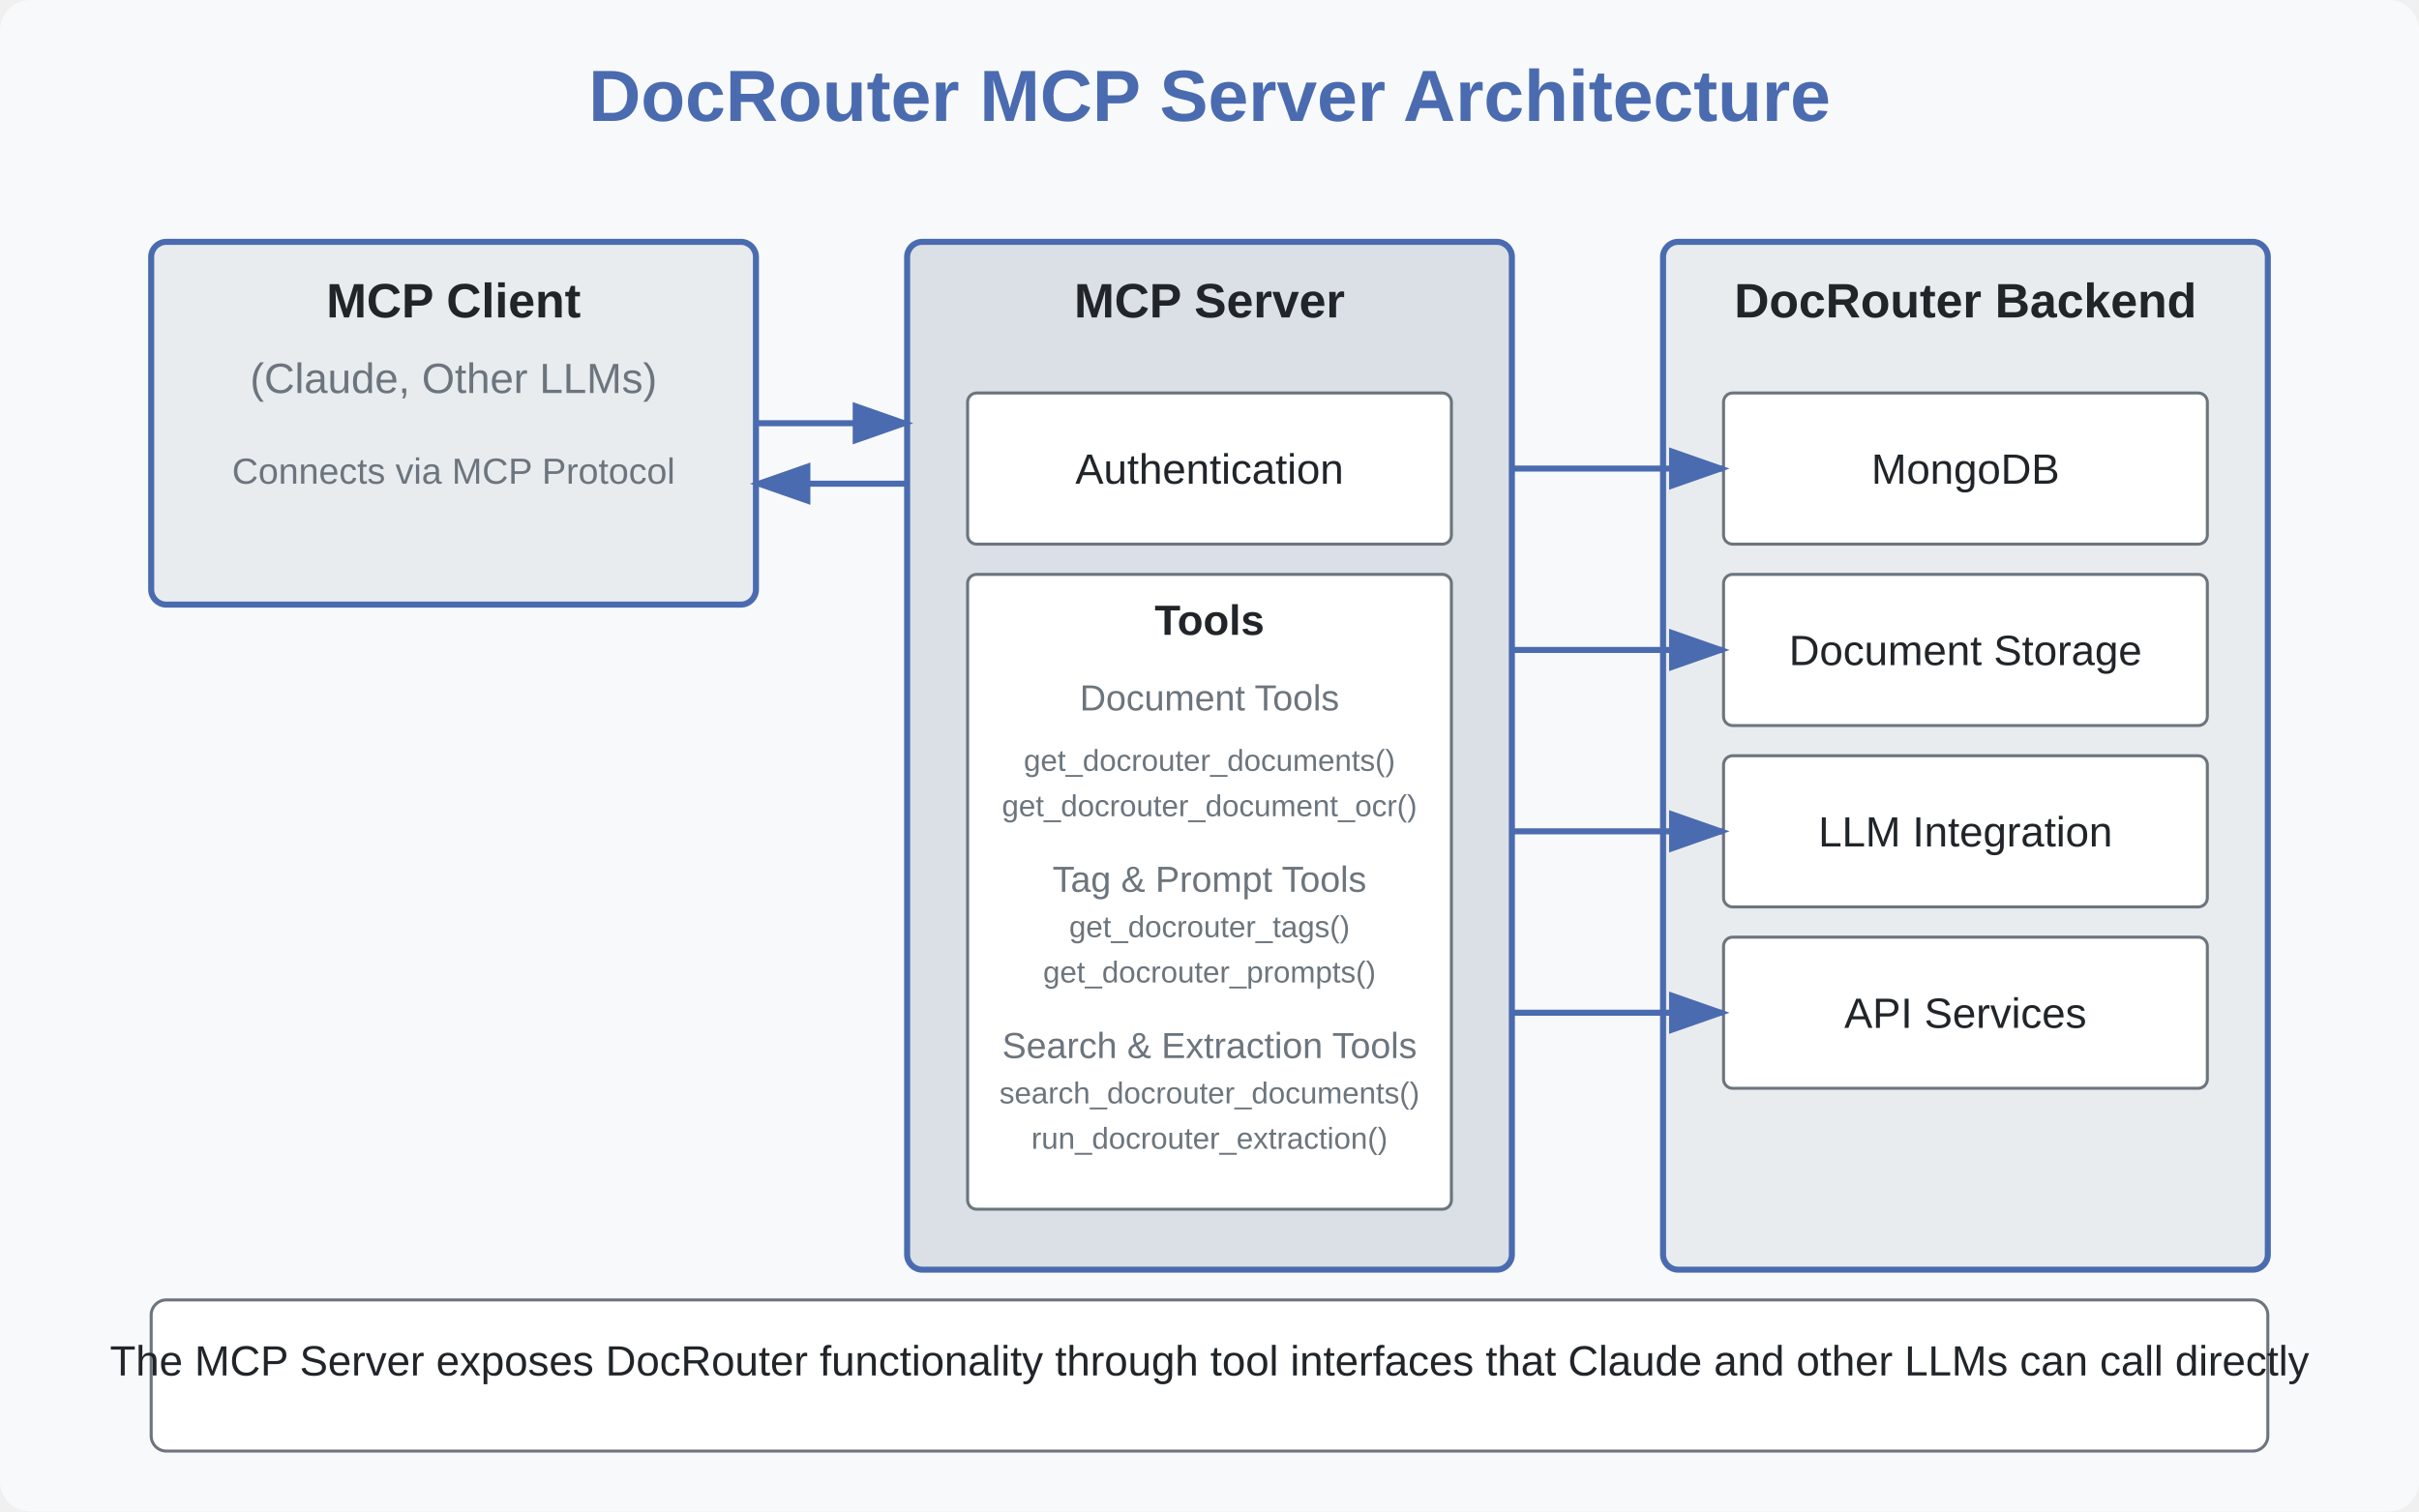
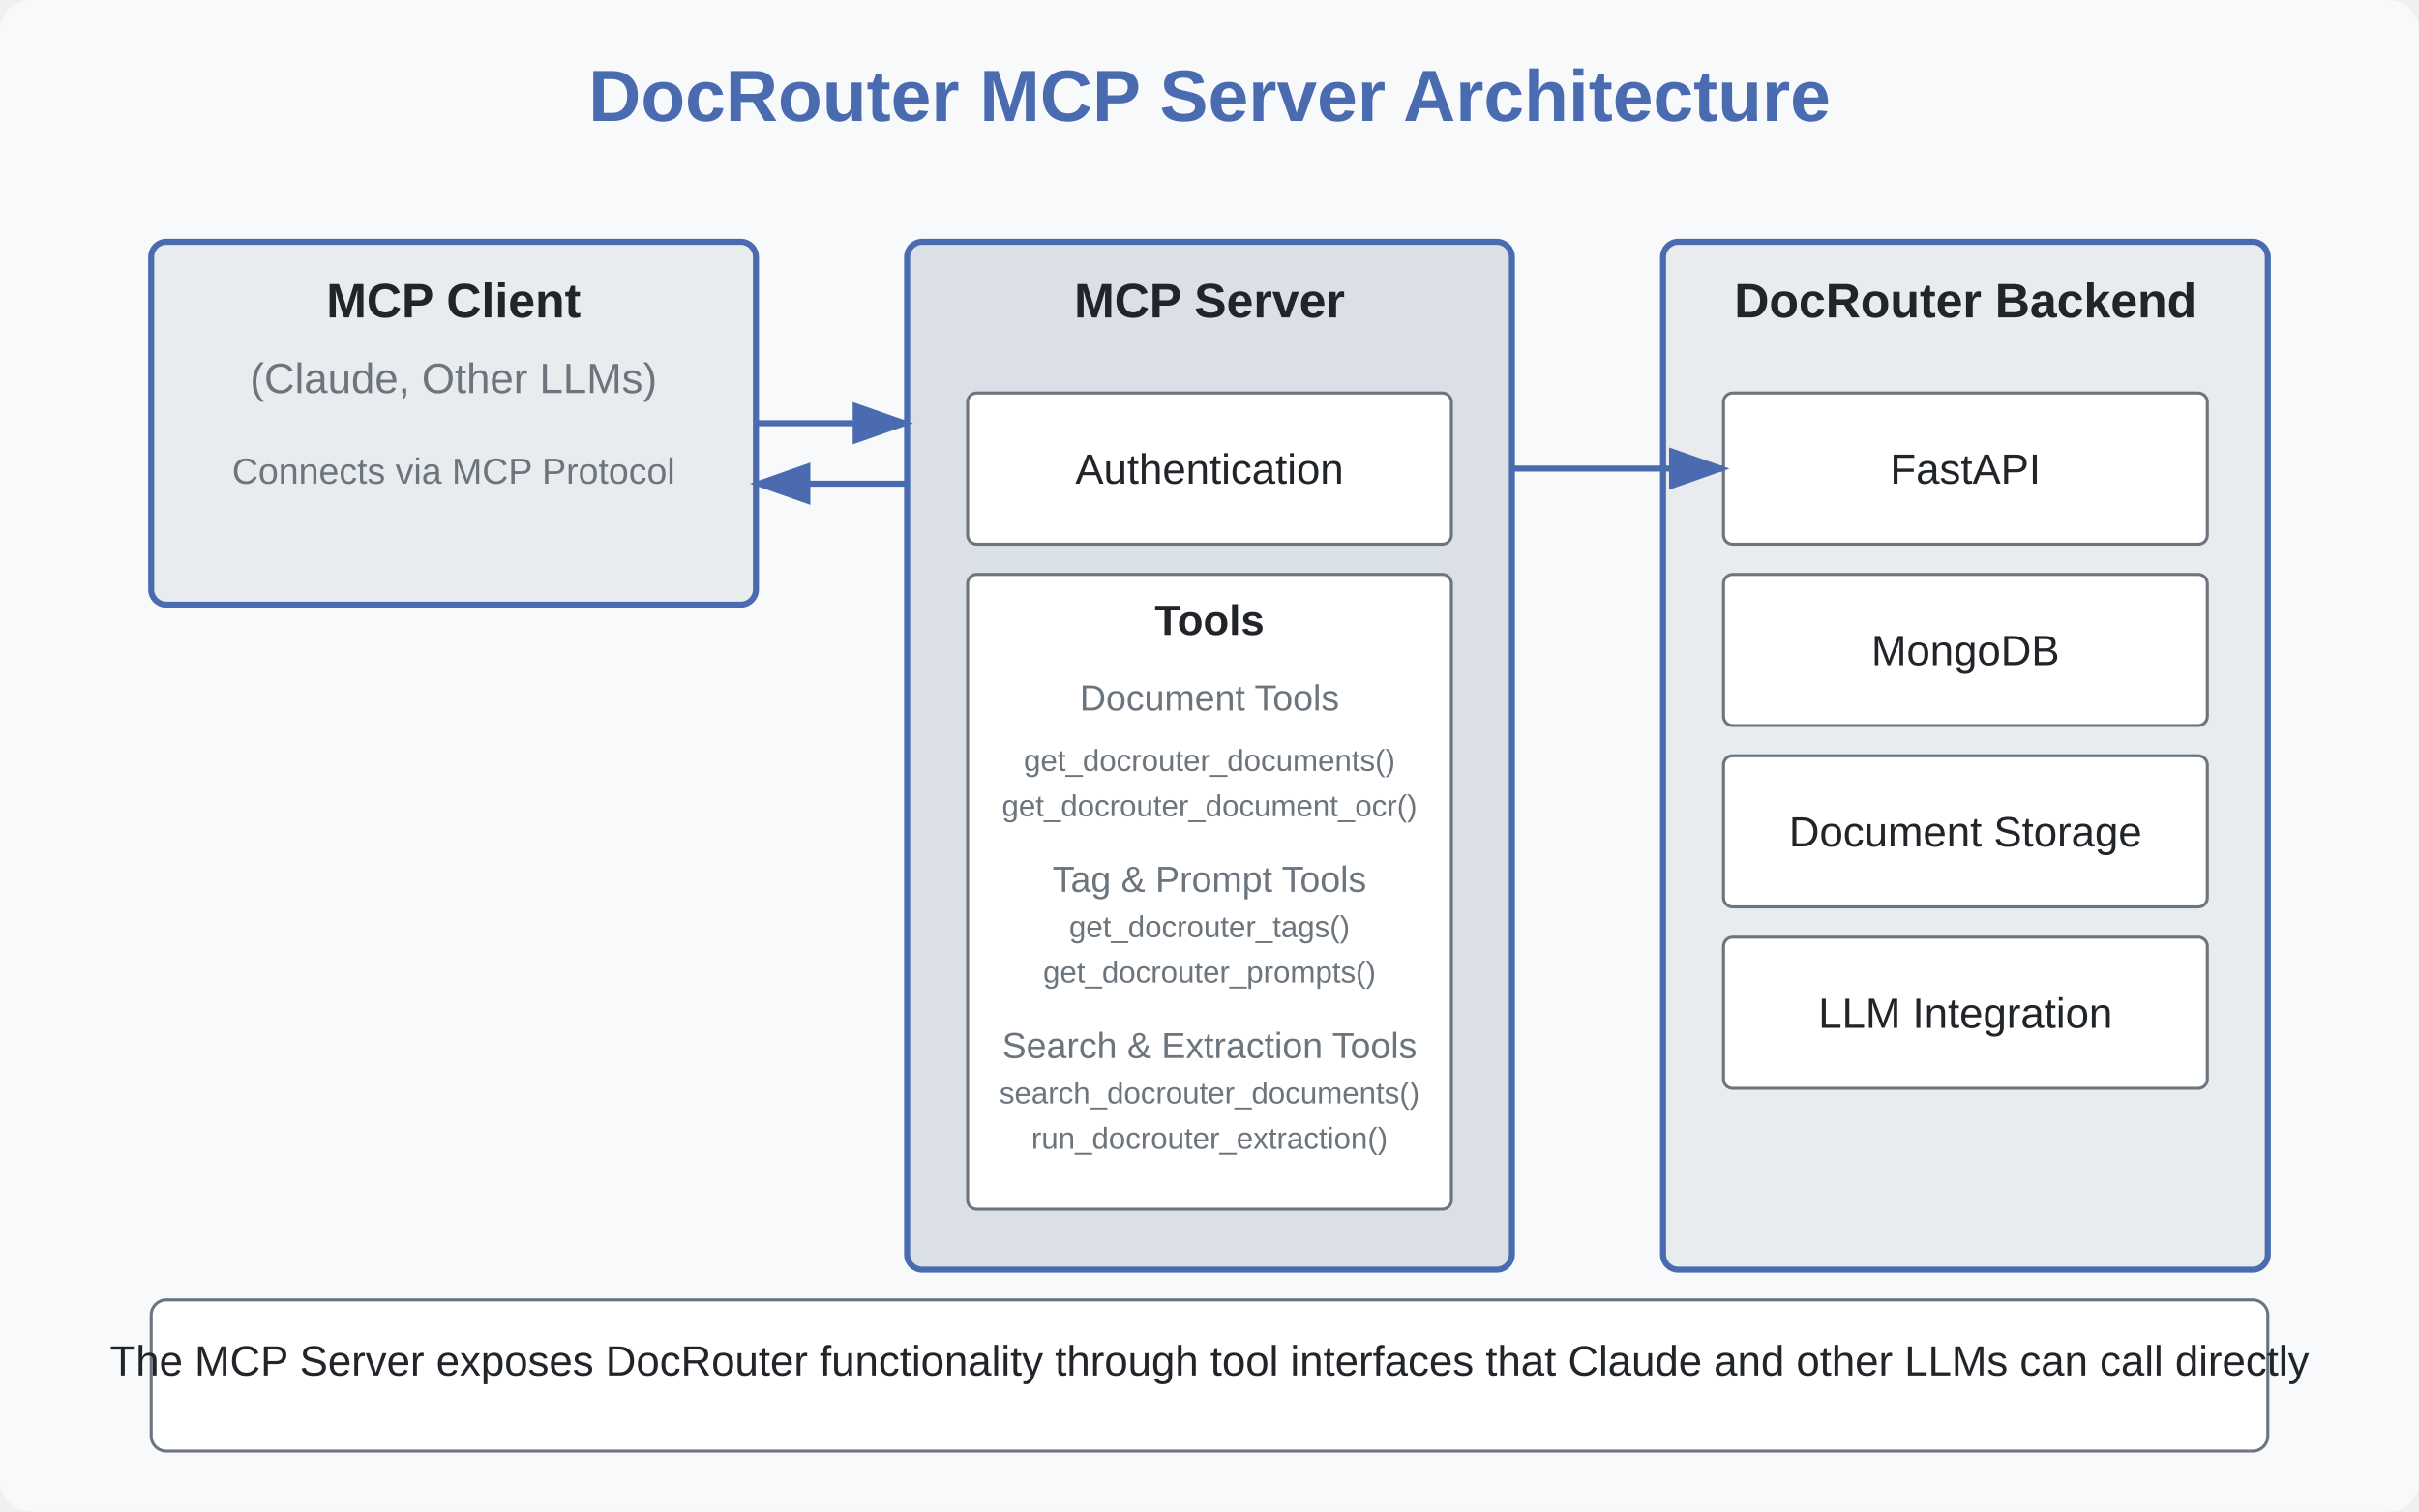
<svg xmlns="http://www.w3.org/2000/svg" width="800" height="500">
  <rect width="800" height="500" fill="#f8f9fa" rx="10" ry="10" />
  <text x="400" y="40" font-family="Arial" font-size="24" text-anchor="middle" fill="#4a6baf" font-weight="bold">DocRouter MCP Server Architecture</text>
  <rect x="50" y="80" width="200" height="120" fill="#e9ecef" stroke="#4a6baf" stroke-width="2" rx="5" ry="5" />
  <text x="150" y="105" font-family="Arial" font-size="16" text-anchor="middle" fill="#212529" font-weight="bold">MCP Client</text>
  <text x="150" y="130" font-family="Arial" font-size="14" text-anchor="middle" fill="#6c757d">(Claude, Other LLMs)</text>
  <text x="150" y="160" font-family="Arial" font-size="12" text-anchor="middle" fill="#6c757d">Connects via MCP Protocol</text>
  <rect x="300" y="80" width="200" height="340" fill="#dae0e5" stroke="#4a6baf" stroke-width="2" rx="5" ry="5" />
  <text x="400" y="105" font-family="Arial" font-size="16" text-anchor="middle" fill="#212529" font-weight="bold">MCP Server</text>
  <rect x="320" y="130" width="160" height="50" fill="#ffffff" stroke="#6c757d" stroke-width="1" rx="3" ry="3" />
  <text x="400" y="160" font-family="Arial" font-size="14" text-anchor="middle" fill="#212529">Authentication</text>
  <rect x="320" y="190" width="160" height="210" fill="#ffffff" stroke="#6c757d" stroke-width="1" rx="3" ry="3" />
  <text x="400" y="210" font-family="Arial" font-size="14" text-anchor="middle" fill="#212529" font-weight="bold">Tools</text>
  <text x="400" y="235" font-family="Arial" font-size="12" text-anchor="middle" fill="#6c757d">Document Tools</text>
  <text x="400" y="255" font-family="Arial" font-size="10" text-anchor="middle" fill="#6c757d">get_docrouter_documents()</text>
  <text x="400" y="270" font-family="Arial" font-size="10" text-anchor="middle" fill="#6c757d">get_docrouter_document_ocr()</text>
  <text x="400" y="295" font-family="Arial" font-size="12" text-anchor="middle" fill="#6c757d">Tag &amp; Prompt Tools</text>
  <text x="400" y="310" font-family="Arial" font-size="10" text-anchor="middle" fill="#6c757d">get_docrouter_tags()</text>
  <text x="400" y="325" font-family="Arial" font-size="10" text-anchor="middle" fill="#6c757d">get_docrouter_prompts()</text>
  <text x="400" y="350" font-family="Arial" font-size="12" text-anchor="middle" fill="#6c757d">Search &amp; Extraction Tools</text>
  <text x="400" y="365" font-family="Arial" font-size="10" text-anchor="middle" fill="#6c757d">search_docrouter_documents()</text>
  <text x="400" y="380" font-family="Arial" font-size="10" text-anchor="middle" fill="#6c757d">run_docrouter_extraction()</text>
  <rect x="550" y="80" width="200" height="340" fill="#e9ecef" stroke="#4a6baf" stroke-width="2" rx="5" ry="5" />
  <text x="650" y="105" font-family="Arial" font-size="16" text-anchor="middle" fill="#212529" font-weight="bold">DocRouter Backend</text>
  <rect x="570" y="130" width="160" height="50" fill="#ffffff" stroke="#6c757d" stroke-width="1" rx="3" ry="3" />
-   <text x="650" y="160" font-family="Arial" font-size="14" text-anchor="middle" fill="#212529">MongoDB</text>
+   <text x="650" y="160" font-family="Arial" font-size="14" text-anchor="middle" fill="#212529">FastAPI</text>
  <rect x="570" y="190" width="160" height="50" fill="#ffffff" stroke="#6c757d" stroke-width="1" rx="3" ry="3" />
-   <text x="650" y="220" font-family="Arial" font-size="14" text-anchor="middle" fill="#212529">Document Storage</text>
+   <text x="650" y="220" font-family="Arial" font-size="14" text-anchor="middle" fill="#212529">MongoDB</text>
  <rect x="570" y="250" width="160" height="50" fill="#ffffff" stroke="#6c757d" stroke-width="1" rx="3" ry="3" />
-   <text x="650" y="280" font-family="Arial" font-size="14" text-anchor="middle" fill="#212529">LLM Integration</text>
+   <text x="650" y="280" font-family="Arial" font-size="14" text-anchor="middle" fill="#212529">Document Storage</text>
  <rect x="570" y="310" width="160" height="50" fill="#ffffff" stroke="#6c757d" stroke-width="1" rx="3" ry="3" />
-   <text x="650" y="340" font-family="Arial" font-size="14" text-anchor="middle" fill="#212529">API Services</text>
+   <text x="650" y="340" font-family="Arial" font-size="14" text-anchor="middle" fill="#212529">LLM Integration</text>
  <line x1="250" y1="140" x2="300" y2="140" stroke="#4a6baf" stroke-width="2" marker-end="url(#arrowhead)" />
  <line x1="300" y1="160" x2="250" y2="160" stroke="#4a6baf" stroke-width="2" marker-end="url(#arrowhead)" />
  <line x1="500" y1="155" x2="570" y2="155" stroke="#4a6baf" stroke-width="2" marker-end="url(#arrowhead)" />
-   <line x1="500" y1="215" x2="570" y2="215" stroke="#4a6baf" stroke-width="2" marker-end="url(#arrowhead)" />
-   <line x1="500" y1="275" x2="570" y2="275" stroke="#4a6baf" stroke-width="2" marker-end="url(#arrowhead)" />
-   <line x1="500" y1="335" x2="570" y2="335" stroke="#4a6baf" stroke-width="2" marker-end="url(#arrowhead)" />
  <defs>
    <marker id="arrowhead" markerWidth="10" markerHeight="7" refX="9" refY="3.5" orient="auto">
      <polygon points="0 0, 10 3.5, 0 7" fill="#4a6baf" />
    </marker>
  </defs>
  <rect x="50" y="430" width="700" height="50" fill="#ffffff" stroke="#6c757d" stroke-width="1" rx="5" ry="5" />
  <text x="400" y="455" font-family="Arial" font-size="14" text-anchor="middle" fill="#212529">
    The MCP Server exposes DocRouter functionality through tool interfaces that Claude and other LLMs can call directly
  </text>
</svg>
